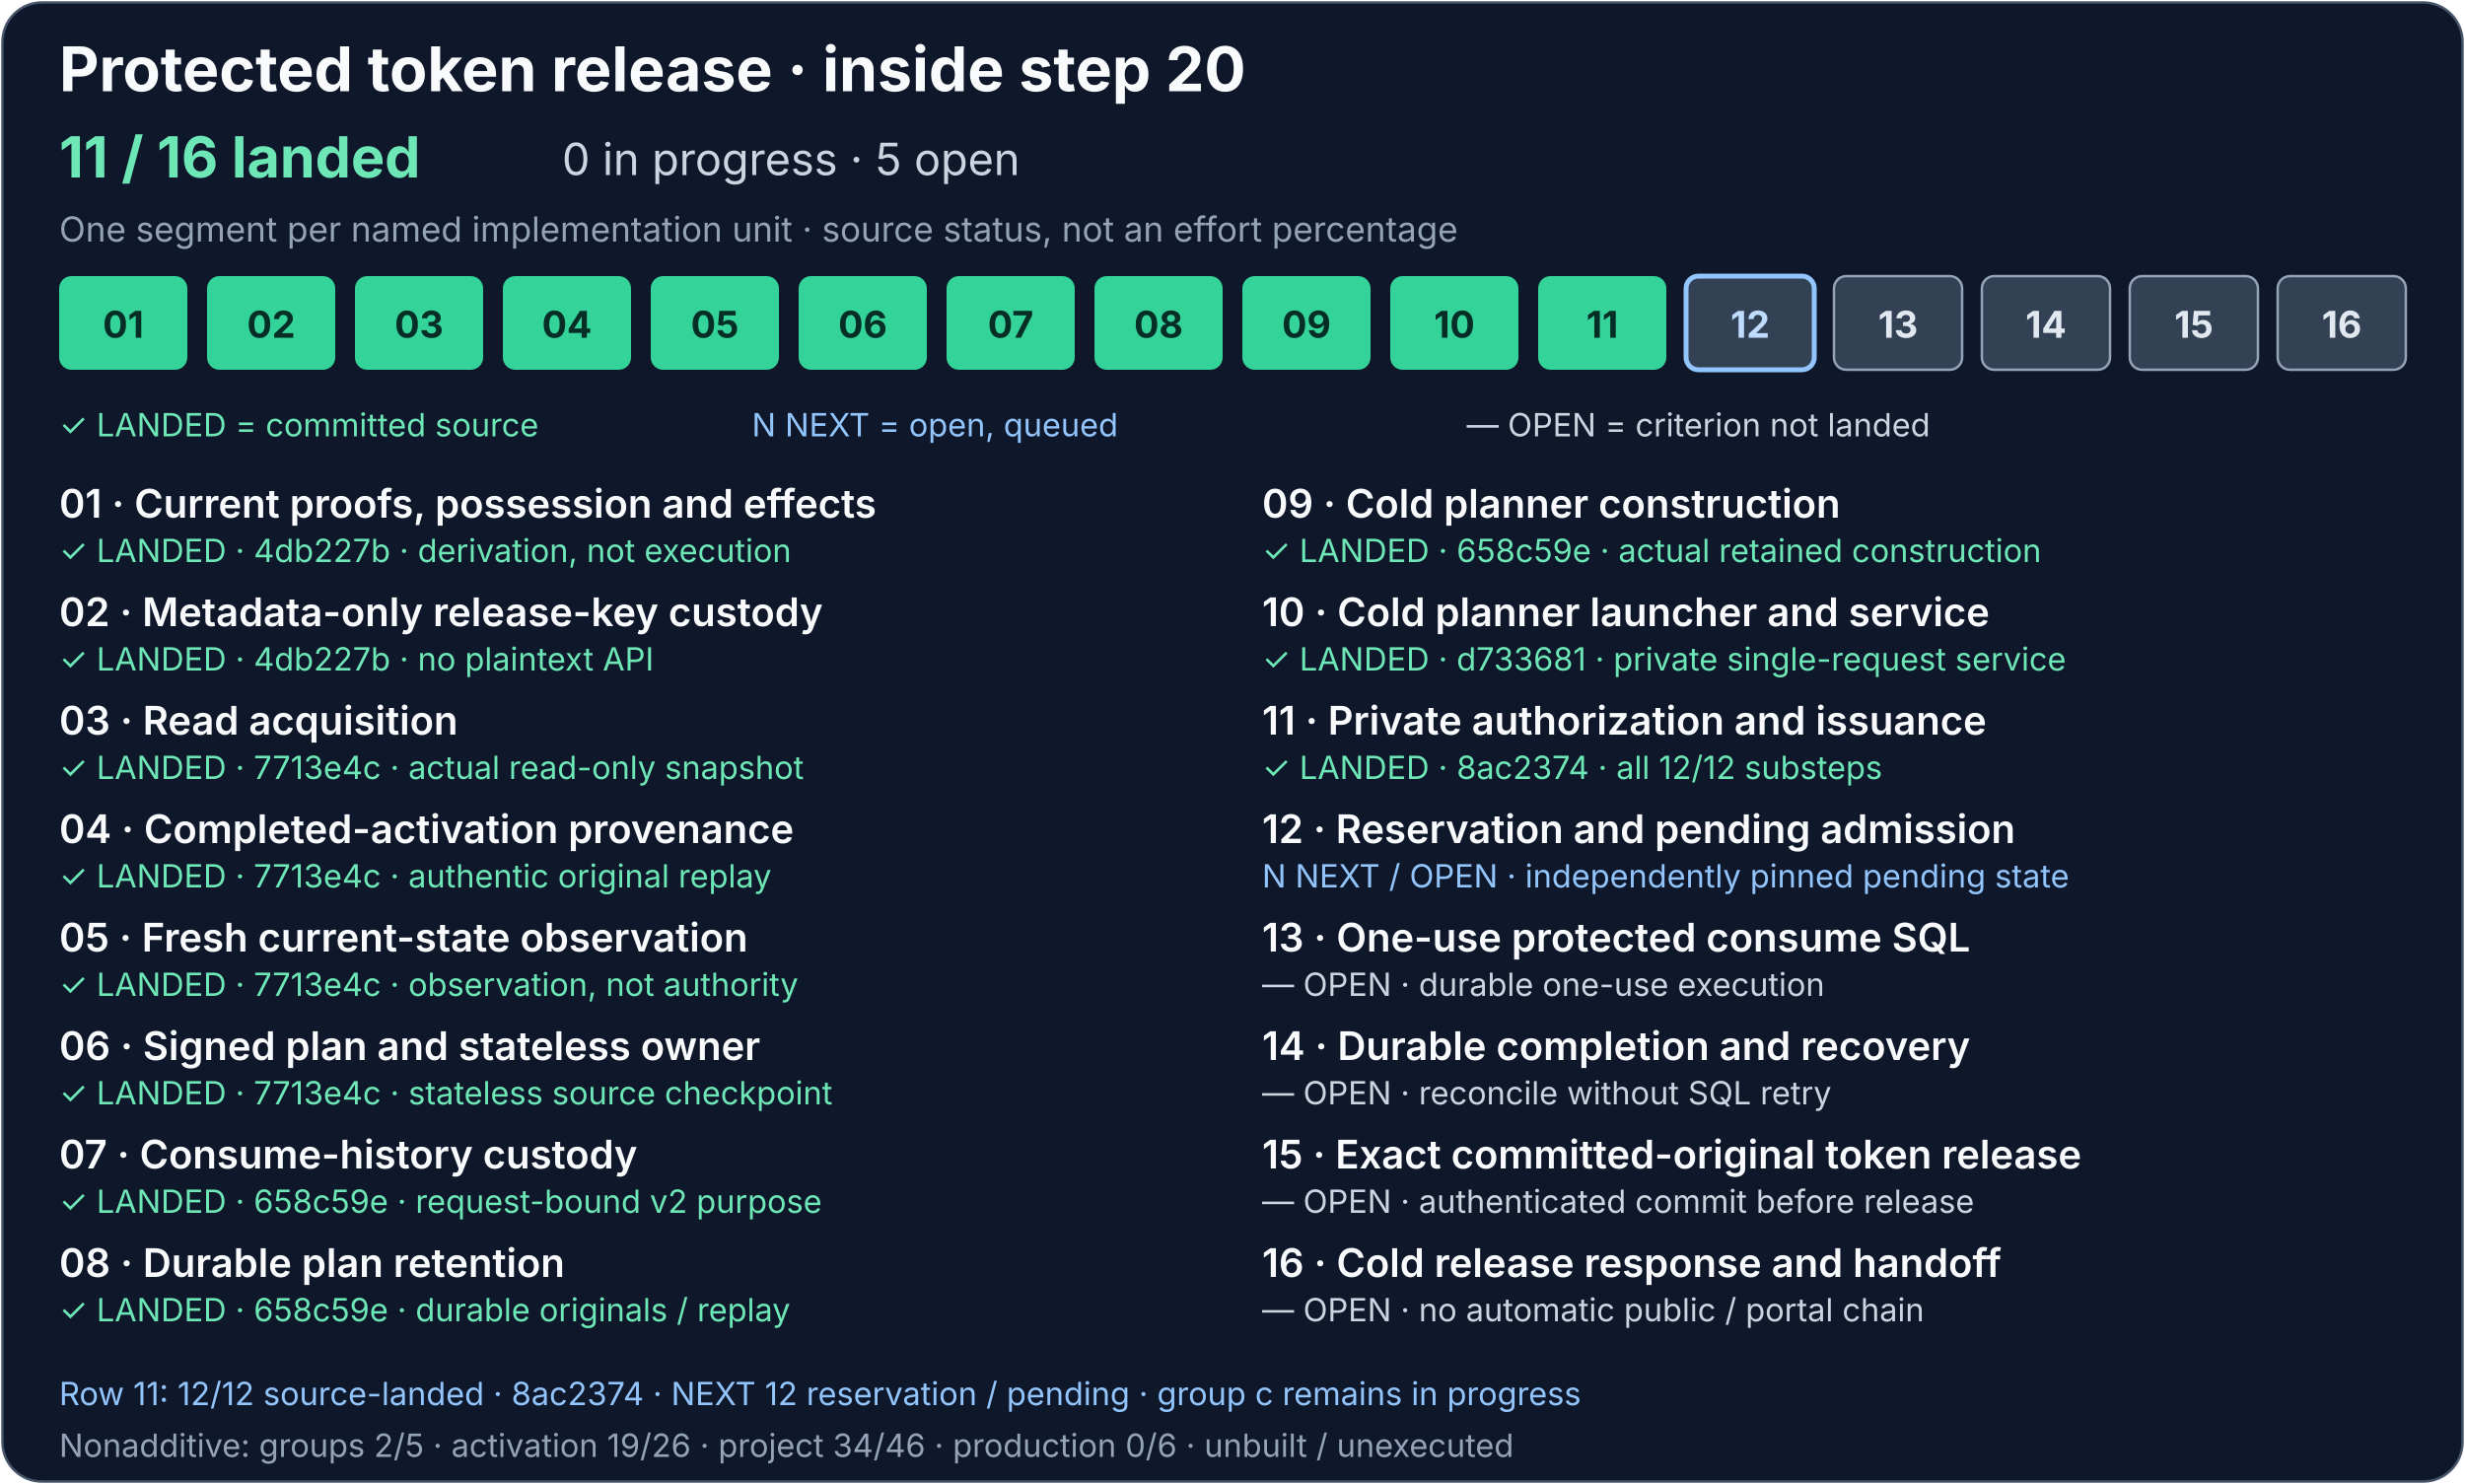
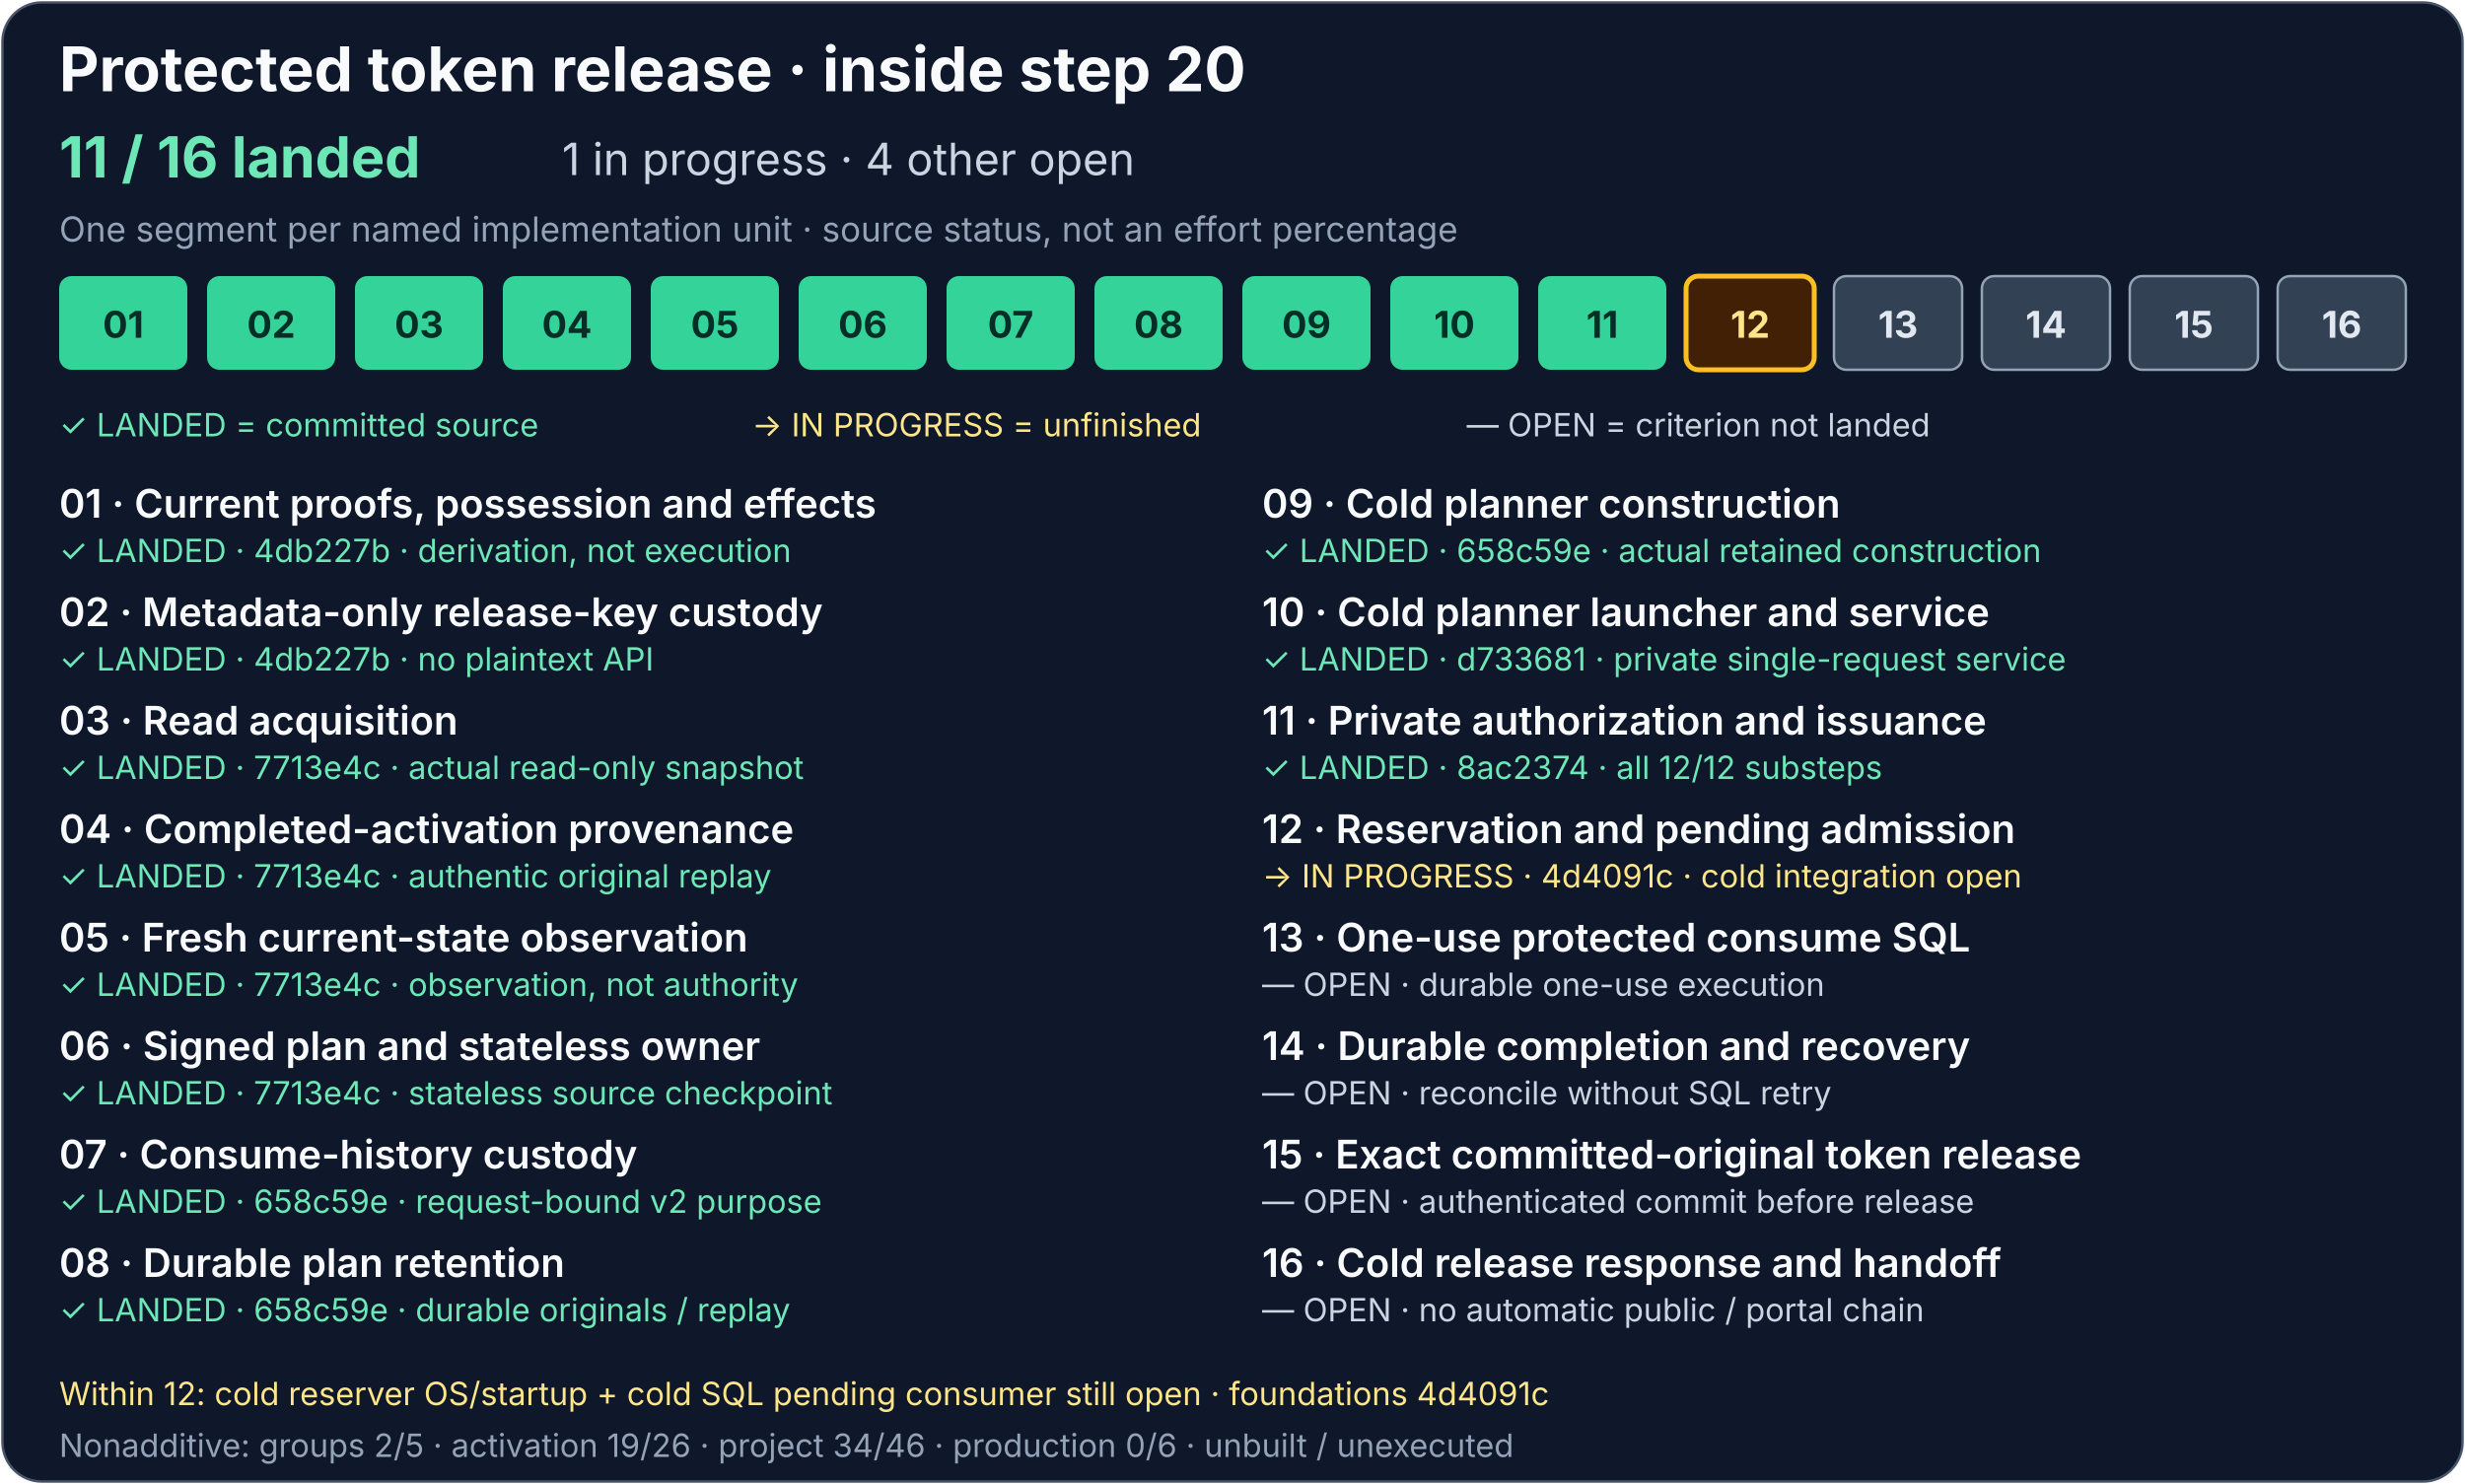
<svg xmlns="http://www.w3.org/2000/svg" width="1000" height="602" viewBox="0 0 1000 602" role="img" aria-labelledby="release-title release-description">
  <rect x="1" y="1" width="998" height="600" rx="16" fill="#0f172a" stroke="#475569" />
  <g font-family="system-ui, -apple-system, Segoe UI, sans-serif">
    <text x="24" y="37" fill="#f8fafc" font-size="25" font-weight="700">Protected token release · inside step 20</text>
    <text x="24" y="72" fill="#6ee7b7" font-size="23" font-weight="700">11 / 16 landed</text>
-     <text x="228" y="71" fill="#cbd5e1" font-size="18">0 in progress · 5 open</text>
+     <text x="228" y="71" fill="#cbd5e1" font-size="18">1 in progress · 4 other open</text>
    <text x="24" y="98" fill="#94a3b8" font-size="14">One segment per named implementation unit · source status, not an effort percentage</text>
    <g fill="#34d399">
      <rect x="24" y="112" width="52" height="38" rx="5" />
      <rect x="84" y="112" width="52" height="38" rx="5" />
      <rect x="144" y="112" width="52" height="38" rx="5" />
      <rect x="204" y="112" width="52" height="38" rx="5" />
      <rect x="264" y="112" width="52" height="38" rx="5" />
      <rect x="324" y="112" width="52" height="38" rx="5" />
    </g>
    <g fill="#34d399">
      <rect x="384" y="112" width="52" height="38" rx="5" />
      <rect x="444" y="112" width="52" height="38" rx="5" />
      <rect x="504" y="112" width="52" height="38" rx="5" />
      <rect x="564" y="112" width="52" height="38" rx="5" />
    </g>
    <g fill="#334155" stroke="#94a3b8">
      <rect x="624" y="112" width="52" height="38" rx="5" fill="#34d399" stroke="none" />
-       <rect x="684" y="112" width="52" height="38" rx="5" stroke="#93c5fd" stroke-width="2" />
+       <rect x="684" y="112" width="52" height="38" rx="5" fill="#422006" stroke="#fbbf24" stroke-width="2" />
      <rect x="744" y="112" width="52" height="38" rx="5" />
      <rect x="804" y="112" width="52" height="38" rx="5" />
      <rect x="864" y="112" width="52" height="38" rx="5" />
      <rect x="924" y="112" width="52" height="38" rx="5" />
    </g>
    <g font-size="15" font-weight="700" text-anchor="middle">
      <g fill="#052e26">
        <text x="50" y="137">01</text>
        <text x="110" y="137">02</text>
        <text x="170" y="137">03</text>
        <text x="230" y="137">04</text>
        <text x="290" y="137">05</text>
        <text x="350" y="137">06</text>
      </g>
      <g fill="#052e26">
        <text x="410" y="137">07</text>
        <text x="470" y="137">08</text>
        <text x="530" y="137">09</text>
        <text x="590" y="137">10</text>
      </g>
      <g fill="#e2e8f0">
        <text x="650" y="137" fill="#052e26">11</text>
-         <text x="710" y="137" fill="#bfdbfe">12</text>
+         <text x="710" y="137" fill="#fde68a">12</text>
        <text x="770" y="137">13</text>
        <text x="830" y="137">14</text>
        <text x="890" y="137">15</text>
        <text x="950" y="137">16</text>
      </g>
    </g>
    <text x="24" y="177" fill="#6ee7b7" font-size="13">✓ LANDED = committed source</text>
-     <text x="305" y="177" fill="#93c5fd" font-size="13">N NEXT = open, queued</text>
+     <text x="305" y="177" fill="#fde68a" font-size="13">→ IN PROGRESS = unfinished</text>
    <text x="595" y="177" fill="#cbd5e1" font-size="13">— OPEN = criterion not landed</text>
    <g fill="#f8fafc" font-size="16" font-weight="600">
      <text x="24" y="210">01 · Current proofs, possession and effects</text>
      <text x="24" y="254">02 · Metadata-only release-key custody</text>
      <text x="24" y="298">03 · Read acquisition</text>
      <text x="24" y="342">04 · Completed-activation provenance</text>
      <text x="24" y="386">05 · Fresh current-state observation</text>
      <text x="24" y="430">06 · Signed plan and stateless owner</text>
      <text x="24" y="474">07 · Consume-history custody</text>
      <text x="24" y="518">08 · Durable plan retention</text>
      <text x="512" y="210">09 · Cold planner construction</text>
      <text x="512" y="254">10 · Cold planner launcher and service</text>
      <text x="512" y="298">11 · Private authorization and issuance</text>
      <text x="512" y="342">12 · Reservation and pending admission</text>
      <text x="512" y="386">13 · One-use protected consume SQL</text>
      <text x="512" y="430">14 · Durable completion and recovery</text>
      <text x="512" y="474">15 · Exact committed-original token release</text>
      <text x="512" y="518">16 · Cold release response and handoff</text>
    </g>
    <g font-size="13">
      <g fill="#6ee7b7">
        <text x="24" y="228">✓ LANDED · 4db227b · derivation, not execution</text>
        <text x="24" y="272">✓ LANDED · 4db227b · no plaintext API</text>
        <text x="24" y="316">✓ LANDED · 7713e4c · actual read-only snapshot</text>
        <text x="24" y="360">✓ LANDED · 7713e4c · authentic original replay</text>
        <text x="24" y="404">✓ LANDED · 7713e4c · observation, not authority</text>
        <text x="24" y="448">✓ LANDED · 7713e4c · stateless source checkpoint</text>
      </g>
      <g fill="#6ee7b7">
        <text x="24" y="492">✓ LANDED · 658c59e · request-bound v2 purpose</text>
        <text x="24" y="536">✓ LANDED · 658c59e · durable originals / replay</text>
        <text x="512" y="228">✓ LANDED · 658c59e · actual retained construction</text>
        <text x="512" y="272">✓ LANDED · d733681 · private single-request service</text>
      </g>
      <g fill="#cbd5e1">
        <text x="512" y="316" fill="#6ee7b7">✓ LANDED · 8ac2374 · all 12/12 substeps</text>
-         <text x="512" y="360" fill="#93c5fd">N NEXT / OPEN · independently pinned pending state</text>
+         <text x="512" y="360" fill="#fde68a">→ IN PROGRESS · 4d4091c · cold integration open</text>
        <text x="512" y="404">— OPEN · durable one-use execution</text>
        <text x="512" y="448">— OPEN · reconcile without SQL retry</text>
        <text x="512" y="492">— OPEN · authenticated commit before release</text>
        <text x="512" y="536">— OPEN · no automatic public / portal chain</text>
      </g>
    </g>
-     <text x="24" y="570" fill="#93c5fd" font-size="13">Row 11: 12/12 source-landed · 8ac2374 · NEXT 12 reservation / pending · group c remains in progress</text>
+     <text x="24" y="570" fill="#fde68a" font-size="13">Within 12: cold reserver OS/startup + cold SQL pending consumer still open · foundations 4d4091c</text>
    <text x="24" y="591" fill="#94a3b8" font-size="13">Nonadditive: groups 2/5 · activation 19/26 · project 34/46 · production 0/6 · unbuilt / unexecuted</text>
  </g>
</svg>
